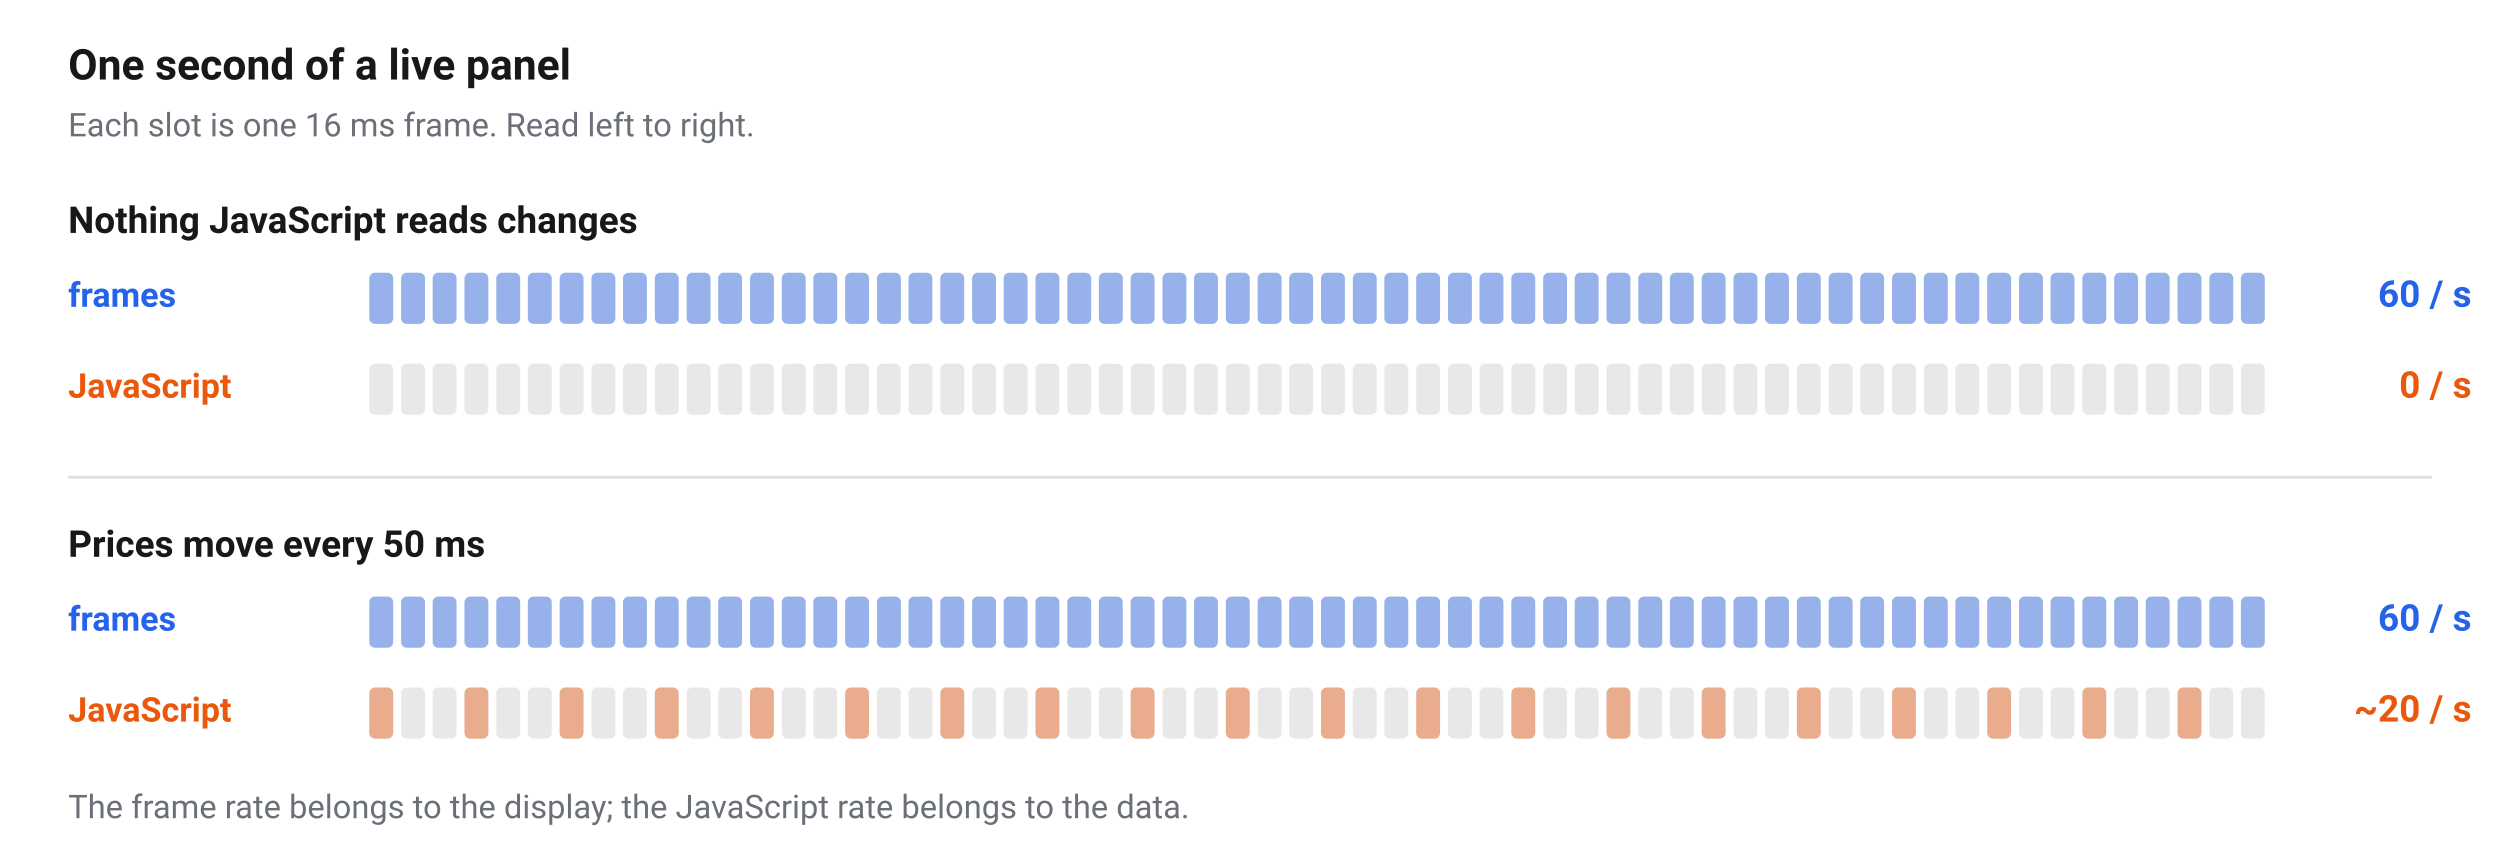
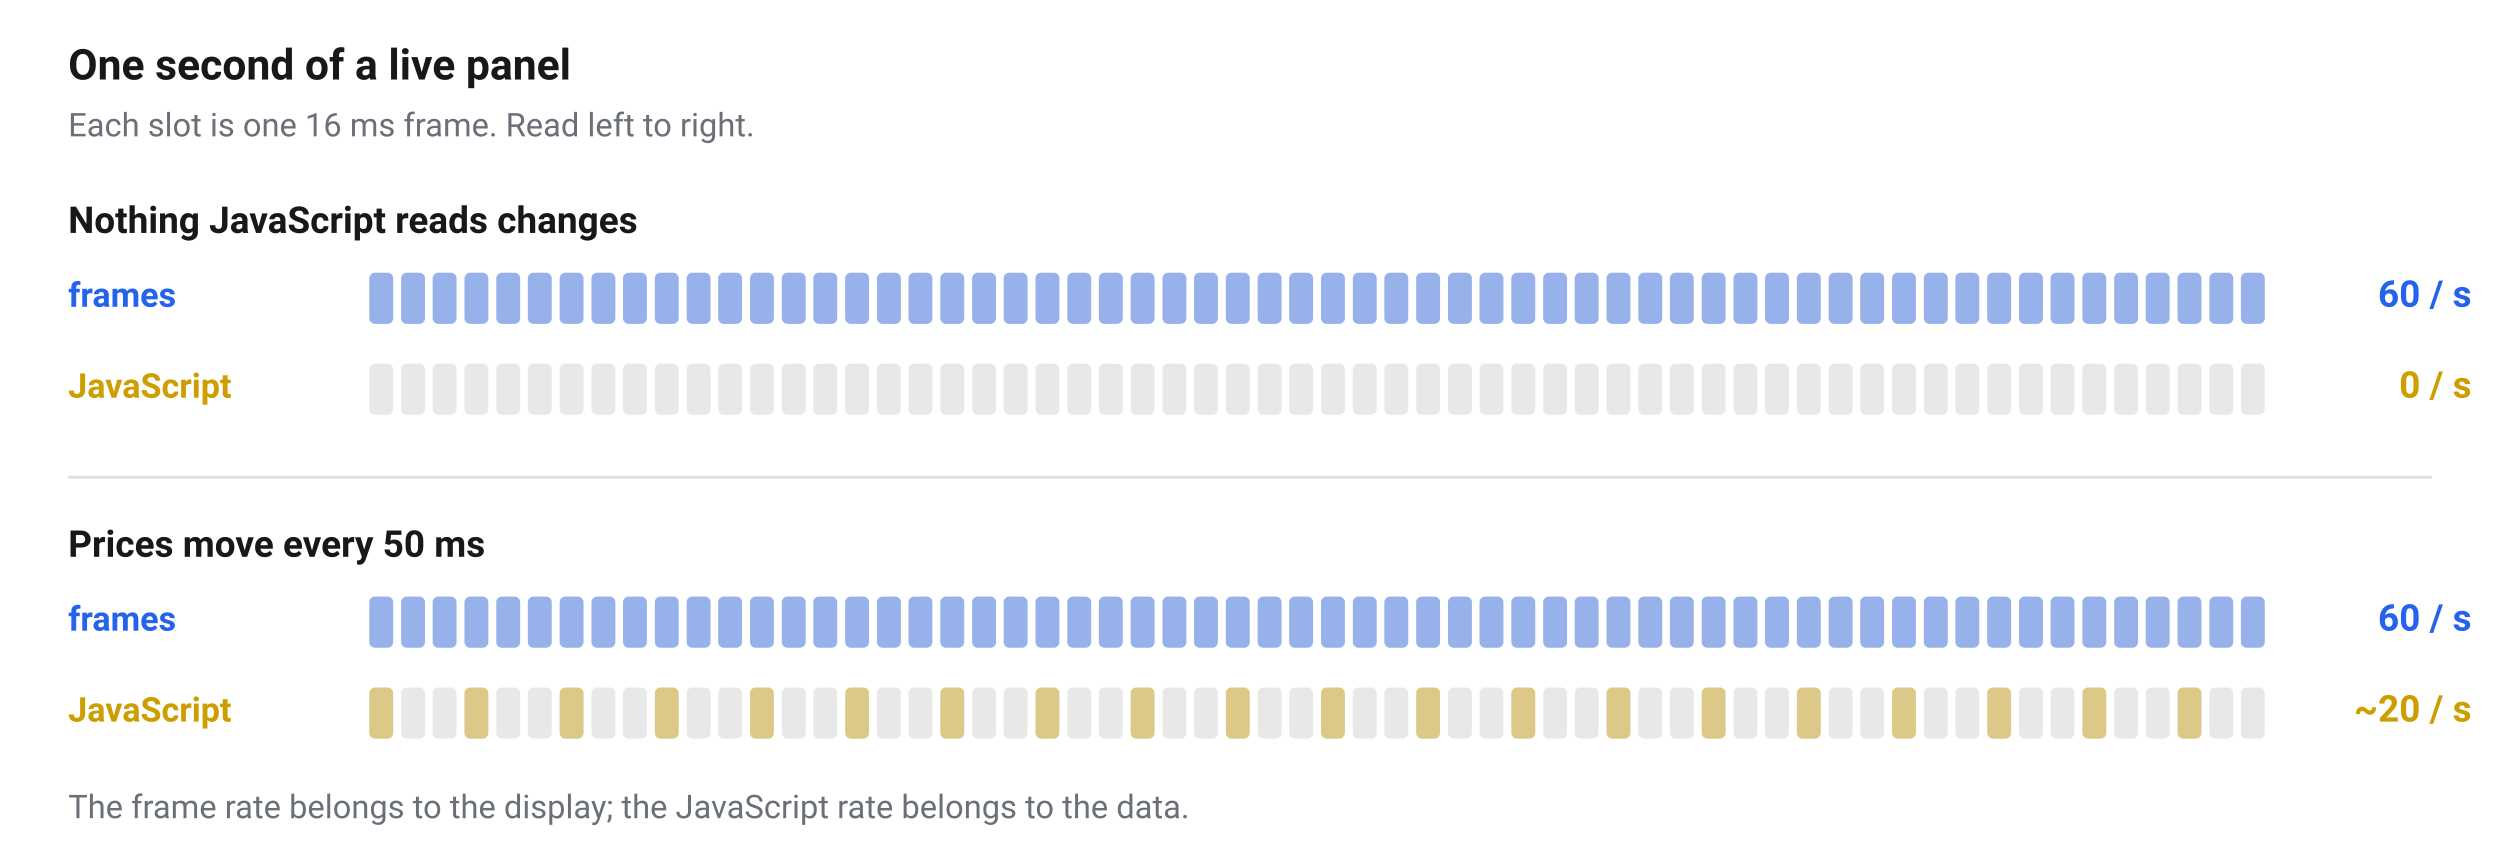
<svg xmlns="http://www.w3.org/2000/svg" viewBox="0 0 880 300" width="100%" role="img" aria-labelledby="t d">
  <defs>
    <style>
      text{font-family:ui-sans-serif,system-ui,-apple-system,"Segoe UI",Roboto,"Helvetica Neue",Arial,sans-serif}
      .h1{fill:#18181b;font-size:15px;font-weight:650}
      .scene{fill:#18181b;font-size:13px;font-weight:600}
      .row{font-size:12px;font-weight:600}
      .row-frame,.count-frame{fill:#2563eb}
-       .row-js,.count-js{fill:#ea580c}
+       .row-js,.count-js{fill:#cc9e00}
      .count-frame,.count-js{font-size:13px;font-weight:650;text-anchor:end}
      .note{fill:#6b7078;font-size:11.5px}
      .slot{fill:rgba(20,20,22,.10)}
      .pulse{opacity:.42;animation:pulse 1s linear infinite}
      .is-frame{fill:#2563eb}
-       .is-js{fill:#ea580c}
+       .is-js{fill:#cc9e00}
      @keyframes pulse{0%{opacity:.42}4%{opacity:1}20%{opacity:.42}100%{opacity:.42}}
      @media (prefers-reduced-motion: reduce){.pulse{animation:none;opacity:.7}}
    </style>
  </defs>
  <text class="h1" x="24" y="28">One second of a live panel</text>
  <text class="note" x="24" y="48">Each slot is one 16 ms frame. Read left to right.</text>
  <text class="scene" x="24" y="82">Nothing JavaScript reads changes</text>
  <text class="row row-frame" x="24" y="108">frames</text>
  <text class="count-frame" x="870" y="108">60 / s</text>
  <g>
    <rect class="slot" x="130.0" y="96" width="8.4" height="18" rx="2" />
    <rect class="slot" x="141.2" y="96" width="8.4" height="18" rx="2" />
    <rect class="slot" x="152.3" y="96" width="8.4" height="18" rx="2" />
    <rect class="slot" x="163.5" y="96" width="8.4" height="18" rx="2" />
    <rect class="slot" x="174.7" y="96" width="8.4" height="18" rx="2" />
    <rect class="slot" x="185.8" y="96" width="8.4" height="18" rx="2" />
    <rect class="slot" x="197.0" y="96" width="8.4" height="18" rx="2" />
    <rect class="slot" x="208.2" y="96" width="8.4" height="18" rx="2" />
    <rect class="slot" x="219.3" y="96" width="8.4" height="18" rx="2" />
    <rect class="slot" x="230.5" y="96" width="8.4" height="18" rx="2" />
    <rect class="slot" x="241.7" y="96" width="8.4" height="18" rx="2" />
    <rect class="slot" x="252.8" y="96" width="8.4" height="18" rx="2" />
    <rect class="slot" x="264.0" y="96" width="8.4" height="18" rx="2" />
    <rect class="slot" x="275.2" y="96" width="8.4" height="18" rx="2" />
    <rect class="slot" x="286.3" y="96" width="8.4" height="18" rx="2" />
    <rect class="slot" x="297.5" y="96" width="8.4" height="18" rx="2" />
    <rect class="slot" x="308.7" y="96" width="8.4" height="18" rx="2" />
    <rect class="slot" x="319.8" y="96" width="8.4" height="18" rx="2" />
    <rect class="slot" x="331.0" y="96" width="8.4" height="18" rx="2" />
    <rect class="slot" x="342.2" y="96" width="8.4" height="18" rx="2" />
    <rect class="slot" x="353.3" y="96" width="8.4" height="18" rx="2" />
    <rect class="slot" x="364.5" y="96" width="8.4" height="18" rx="2" />
    <rect class="slot" x="375.7" y="96" width="8.4" height="18" rx="2" />
    <rect class="slot" x="386.8" y="96" width="8.4" height="18" rx="2" />
    <rect class="slot" x="398.0" y="96" width="8.4" height="18" rx="2" />
    <rect class="slot" x="409.2" y="96" width="8.4" height="18" rx="2" />
    <rect class="slot" x="420.3" y="96" width="8.4" height="18" rx="2" />
    <rect class="slot" x="431.5" y="96" width="8.4" height="18" rx="2" />
    <rect class="slot" x="442.7" y="96" width="8.4" height="18" rx="2" />
    <rect class="slot" x="453.8" y="96" width="8.4" height="18" rx="2" />
    <rect class="slot" x="465.0" y="96" width="8.4" height="18" rx="2" />
    <rect class="slot" x="476.2" y="96" width="8.4" height="18" rx="2" />
    <rect class="slot" x="487.3" y="96" width="8.4" height="18" rx="2" />
    <rect class="slot" x="498.5" y="96" width="8.4" height="18" rx="2" />
    <rect class="slot" x="509.7" y="96" width="8.4" height="18" rx="2" />
    <rect class="slot" x="520.8" y="96" width="8.4" height="18" rx="2" />
    <rect class="slot" x="532.0" y="96" width="8.4" height="18" rx="2" />
    <rect class="slot" x="543.2" y="96" width="8.4" height="18" rx="2" />
    <rect class="slot" x="554.3" y="96" width="8.4" height="18" rx="2" />
    <rect class="slot" x="565.5" y="96" width="8.4" height="18" rx="2" />
    <rect class="slot" x="576.7" y="96" width="8.4" height="18" rx="2" />
    <rect class="slot" x="587.8" y="96" width="8.4" height="18" rx="2" />
    <rect class="slot" x="599.0" y="96" width="8.4" height="18" rx="2" />
    <rect class="slot" x="610.2" y="96" width="8.4" height="18" rx="2" />
    <rect class="slot" x="621.3" y="96" width="8.4" height="18" rx="2" />
    <rect class="slot" x="632.5" y="96" width="8.4" height="18" rx="2" />
    <rect class="slot" x="643.7" y="96" width="8.4" height="18" rx="2" />
    <rect class="slot" x="654.8" y="96" width="8.4" height="18" rx="2" />
    <rect class="slot" x="666.0" y="96" width="8.4" height="18" rx="2" />
    <rect class="slot" x="677.2" y="96" width="8.4" height="18" rx="2" />
    <rect class="slot" x="688.3" y="96" width="8.4" height="18" rx="2" />
    <rect class="slot" x="699.5" y="96" width="8.4" height="18" rx="2" />
    <rect class="slot" x="710.7" y="96" width="8.4" height="18" rx="2" />
    <rect class="slot" x="721.8" y="96" width="8.4" height="18" rx="2" />
    <rect class="slot" x="733.0" y="96" width="8.4" height="18" rx="2" />
    <rect class="slot" x="744.2" y="96" width="8.4" height="18" rx="2" />
    <rect class="slot" x="755.3" y="96" width="8.4" height="18" rx="2" />
    <rect class="slot" x="766.5" y="96" width="8.4" height="18" rx="2" />
    <rect class="slot" x="777.7" y="96" width="8.4" height="18" rx="2" />
    <rect class="slot" x="788.8" y="96" width="8.4" height="18" rx="2" />
    <rect class="pulse is-frame" x="130.0" y="96" width="8.4" height="18" rx="2" style="animation-delay:-1.000s" />
    <rect class="pulse is-frame" x="141.2" y="96" width="8.4" height="18" rx="2" style="animation-delay:-0.983s" />
    <rect class="pulse is-frame" x="152.3" y="96" width="8.4" height="18" rx="2" style="animation-delay:-0.967s" />
    <rect class="pulse is-frame" x="163.5" y="96" width="8.4" height="18" rx="2" style="animation-delay:-0.950s" />
    <rect class="pulse is-frame" x="174.7" y="96" width="8.4" height="18" rx="2" style="animation-delay:-0.933s" />
    <rect class="pulse is-frame" x="185.8" y="96" width="8.4" height="18" rx="2" style="animation-delay:-0.917s" />
    <rect class="pulse is-frame" x="197.0" y="96" width="8.4" height="18" rx="2" style="animation-delay:-0.900s" />
    <rect class="pulse is-frame" x="208.2" y="96" width="8.4" height="18" rx="2" style="animation-delay:-0.883s" />
    <rect class="pulse is-frame" x="219.3" y="96" width="8.4" height="18" rx="2" style="animation-delay:-0.867s" />
    <rect class="pulse is-frame" x="230.5" y="96" width="8.4" height="18" rx="2" style="animation-delay:-0.850s" />
    <rect class="pulse is-frame" x="241.7" y="96" width="8.4" height="18" rx="2" style="animation-delay:-0.833s" />
    <rect class="pulse is-frame" x="252.8" y="96" width="8.4" height="18" rx="2" style="animation-delay:-0.817s" />
    <rect class="pulse is-frame" x="264.0" y="96" width="8.4" height="18" rx="2" style="animation-delay:-0.800s" />
    <rect class="pulse is-frame" x="275.2" y="96" width="8.4" height="18" rx="2" style="animation-delay:-0.783s" />
    <rect class="pulse is-frame" x="286.3" y="96" width="8.4" height="18" rx="2" style="animation-delay:-0.767s" />
    <rect class="pulse is-frame" x="297.5" y="96" width="8.4" height="18" rx="2" style="animation-delay:-0.750s" />
    <rect class="pulse is-frame" x="308.7" y="96" width="8.4" height="18" rx="2" style="animation-delay:-0.733s" />
    <rect class="pulse is-frame" x="319.8" y="96" width="8.4" height="18" rx="2" style="animation-delay:-0.717s" />
    <rect class="pulse is-frame" x="331.0" y="96" width="8.4" height="18" rx="2" style="animation-delay:-0.700s" />
    <rect class="pulse is-frame" x="342.2" y="96" width="8.4" height="18" rx="2" style="animation-delay:-0.683s" />
    <rect class="pulse is-frame" x="353.3" y="96" width="8.4" height="18" rx="2" style="animation-delay:-0.667s" />
    <rect class="pulse is-frame" x="364.5" y="96" width="8.4" height="18" rx="2" style="animation-delay:-0.650s" />
    <rect class="pulse is-frame" x="375.7" y="96" width="8.4" height="18" rx="2" style="animation-delay:-0.633s" />
    <rect class="pulse is-frame" x="386.8" y="96" width="8.4" height="18" rx="2" style="animation-delay:-0.617s" />
    <rect class="pulse is-frame" x="398.0" y="96" width="8.4" height="18" rx="2" style="animation-delay:-0.600s" />
    <rect class="pulse is-frame" x="409.2" y="96" width="8.4" height="18" rx="2" style="animation-delay:-0.583s" />
    <rect class="pulse is-frame" x="420.3" y="96" width="8.4" height="18" rx="2" style="animation-delay:-0.567s" />
    <rect class="pulse is-frame" x="431.5" y="96" width="8.4" height="18" rx="2" style="animation-delay:-0.550s" />
    <rect class="pulse is-frame" x="442.7" y="96" width="8.4" height="18" rx="2" style="animation-delay:-0.533s" />
    <rect class="pulse is-frame" x="453.8" y="96" width="8.4" height="18" rx="2" style="animation-delay:-0.517s" />
    <rect class="pulse is-frame" x="465.0" y="96" width="8.4" height="18" rx="2" style="animation-delay:-0.500s" />
    <rect class="pulse is-frame" x="476.2" y="96" width="8.4" height="18" rx="2" style="animation-delay:-0.483s" />
    <rect class="pulse is-frame" x="487.3" y="96" width="8.4" height="18" rx="2" style="animation-delay:-0.467s" />
    <rect class="pulse is-frame" x="498.5" y="96" width="8.4" height="18" rx="2" style="animation-delay:-0.450s" />
    <rect class="pulse is-frame" x="509.7" y="96" width="8.4" height="18" rx="2" style="animation-delay:-0.433s" />
    <rect class="pulse is-frame" x="520.8" y="96" width="8.4" height="18" rx="2" style="animation-delay:-0.417s" />
    <rect class="pulse is-frame" x="532.0" y="96" width="8.4" height="18" rx="2" style="animation-delay:-0.400s" />
    <rect class="pulse is-frame" x="543.2" y="96" width="8.4" height="18" rx="2" style="animation-delay:-0.383s" />
    <rect class="pulse is-frame" x="554.3" y="96" width="8.4" height="18" rx="2" style="animation-delay:-0.367s" />
    <rect class="pulse is-frame" x="565.5" y="96" width="8.4" height="18" rx="2" style="animation-delay:-0.350s" />
    <rect class="pulse is-frame" x="576.7" y="96" width="8.4" height="18" rx="2" style="animation-delay:-0.333s" />
    <rect class="pulse is-frame" x="587.8" y="96" width="8.4" height="18" rx="2" style="animation-delay:-0.317s" />
    <rect class="pulse is-frame" x="599.0" y="96" width="8.4" height="18" rx="2" style="animation-delay:-0.300s" />
    <rect class="pulse is-frame" x="610.2" y="96" width="8.4" height="18" rx="2" style="animation-delay:-0.283s" />
    <rect class="pulse is-frame" x="621.3" y="96" width="8.4" height="18" rx="2" style="animation-delay:-0.267s" />
    <rect class="pulse is-frame" x="632.5" y="96" width="8.4" height="18" rx="2" style="animation-delay:-0.250s" />
    <rect class="pulse is-frame" x="643.7" y="96" width="8.4" height="18" rx="2" style="animation-delay:-0.233s" />
    <rect class="pulse is-frame" x="654.8" y="96" width="8.4" height="18" rx="2" style="animation-delay:-0.217s" />
    <rect class="pulse is-frame" x="666.0" y="96" width="8.4" height="18" rx="2" style="animation-delay:-0.200s" />
    <rect class="pulse is-frame" x="677.2" y="96" width="8.4" height="18" rx="2" style="animation-delay:-0.183s" />
    <rect class="pulse is-frame" x="688.3" y="96" width="8.4" height="18" rx="2" style="animation-delay:-0.167s" />
    <rect class="pulse is-frame" x="699.5" y="96" width="8.4" height="18" rx="2" style="animation-delay:-0.150s" />
    <rect class="pulse is-frame" x="710.7" y="96" width="8.4" height="18" rx="2" style="animation-delay:-0.133s" />
    <rect class="pulse is-frame" x="721.8" y="96" width="8.4" height="18" rx="2" style="animation-delay:-0.117s" />
    <rect class="pulse is-frame" x="733.0" y="96" width="8.4" height="18" rx="2" style="animation-delay:-0.100s" />
    <rect class="pulse is-frame" x="744.2" y="96" width="8.4" height="18" rx="2" style="animation-delay:-0.083s" />
    <rect class="pulse is-frame" x="755.3" y="96" width="8.4" height="18" rx="2" style="animation-delay:-0.067s" />
    <rect class="pulse is-frame" x="766.5" y="96" width="8.4" height="18" rx="2" style="animation-delay:-0.050s" />
    <rect class="pulse is-frame" x="777.7" y="96" width="8.4" height="18" rx="2" style="animation-delay:-0.033s" />
    <rect class="pulse is-frame" x="788.8" y="96" width="8.4" height="18" rx="2" style="animation-delay:-0.017s" />
  </g>
  <text class="row row-js" x="24" y="140">JavaScript</text>
  <text class="count-js" x="870" y="140">0 / s</text>
  <g>
    <rect class="slot" x="130.0" y="128" width="8.4" height="18" rx="2" />
    <rect class="slot" x="141.2" y="128" width="8.4" height="18" rx="2" />
    <rect class="slot" x="152.3" y="128" width="8.4" height="18" rx="2" />
    <rect class="slot" x="163.5" y="128" width="8.4" height="18" rx="2" />
    <rect class="slot" x="174.7" y="128" width="8.4" height="18" rx="2" />
    <rect class="slot" x="185.8" y="128" width="8.4" height="18" rx="2" />
    <rect class="slot" x="197.0" y="128" width="8.4" height="18" rx="2" />
    <rect class="slot" x="208.2" y="128" width="8.4" height="18" rx="2" />
    <rect class="slot" x="219.3" y="128" width="8.4" height="18" rx="2" />
    <rect class="slot" x="230.5" y="128" width="8.4" height="18" rx="2" />
    <rect class="slot" x="241.7" y="128" width="8.4" height="18" rx="2" />
    <rect class="slot" x="252.8" y="128" width="8.4" height="18" rx="2" />
    <rect class="slot" x="264.0" y="128" width="8.4" height="18" rx="2" />
    <rect class="slot" x="275.2" y="128" width="8.4" height="18" rx="2" />
    <rect class="slot" x="286.3" y="128" width="8.4" height="18" rx="2" />
    <rect class="slot" x="297.5" y="128" width="8.4" height="18" rx="2" />
    <rect class="slot" x="308.7" y="128" width="8.4" height="18" rx="2" />
    <rect class="slot" x="319.8" y="128" width="8.4" height="18" rx="2" />
    <rect class="slot" x="331.0" y="128" width="8.4" height="18" rx="2" />
    <rect class="slot" x="342.2" y="128" width="8.4" height="18" rx="2" />
    <rect class="slot" x="353.3" y="128" width="8.4" height="18" rx="2" />
    <rect class="slot" x="364.5" y="128" width="8.4" height="18" rx="2" />
    <rect class="slot" x="375.7" y="128" width="8.4" height="18" rx="2" />
    <rect class="slot" x="386.8" y="128" width="8.4" height="18" rx="2" />
    <rect class="slot" x="398.0" y="128" width="8.4" height="18" rx="2" />
    <rect class="slot" x="409.2" y="128" width="8.4" height="18" rx="2" />
    <rect class="slot" x="420.3" y="128" width="8.4" height="18" rx="2" />
    <rect class="slot" x="431.5" y="128" width="8.4" height="18" rx="2" />
    <rect class="slot" x="442.7" y="128" width="8.4" height="18" rx="2" />
    <rect class="slot" x="453.8" y="128" width="8.4" height="18" rx="2" />
    <rect class="slot" x="465.0" y="128" width="8.4" height="18" rx="2" />
    <rect class="slot" x="476.2" y="128" width="8.4" height="18" rx="2" />
    <rect class="slot" x="487.3" y="128" width="8.4" height="18" rx="2" />
    <rect class="slot" x="498.5" y="128" width="8.4" height="18" rx="2" />
    <rect class="slot" x="509.7" y="128" width="8.4" height="18" rx="2" />
    <rect class="slot" x="520.8" y="128" width="8.4" height="18" rx="2" />
    <rect class="slot" x="532.0" y="128" width="8.4" height="18" rx="2" />
    <rect class="slot" x="543.2" y="128" width="8.4" height="18" rx="2" />
    <rect class="slot" x="554.3" y="128" width="8.4" height="18" rx="2" />
    <rect class="slot" x="565.5" y="128" width="8.4" height="18" rx="2" />
    <rect class="slot" x="576.7" y="128" width="8.4" height="18" rx="2" />
    <rect class="slot" x="587.8" y="128" width="8.4" height="18" rx="2" />
    <rect class="slot" x="599.0" y="128" width="8.4" height="18" rx="2" />
    <rect class="slot" x="610.2" y="128" width="8.4" height="18" rx="2" />
    <rect class="slot" x="621.3" y="128" width="8.4" height="18" rx="2" />
    <rect class="slot" x="632.5" y="128" width="8.4" height="18" rx="2" />
    <rect class="slot" x="643.7" y="128" width="8.4" height="18" rx="2" />
    <rect class="slot" x="654.8" y="128" width="8.4" height="18" rx="2" />
    <rect class="slot" x="666.0" y="128" width="8.4" height="18" rx="2" />
    <rect class="slot" x="677.2" y="128" width="8.4" height="18" rx="2" />
    <rect class="slot" x="688.3" y="128" width="8.4" height="18" rx="2" />
    <rect class="slot" x="699.5" y="128" width="8.4" height="18" rx="2" />
    <rect class="slot" x="710.7" y="128" width="8.4" height="18" rx="2" />
    <rect class="slot" x="721.8" y="128" width="8.4" height="18" rx="2" />
    <rect class="slot" x="733.0" y="128" width="8.4" height="18" rx="2" />
    <rect class="slot" x="744.2" y="128" width="8.4" height="18" rx="2" />
    <rect class="slot" x="755.3" y="128" width="8.4" height="18" rx="2" />
    <rect class="slot" x="766.5" y="128" width="8.4" height="18" rx="2" />
    <rect class="slot" x="777.7" y="128" width="8.4" height="18" rx="2" />
    <rect class="slot" x="788.8" y="128" width="8.4" height="18" rx="2" />
  </g>
  <line x1="24" y1="168" x2="856" y2="168" stroke="rgba(20,20,22,.14)" stroke-width="1" />
  <text class="scene" x="24" y="196">Prices move every 50 ms</text>
  <text class="row row-frame" x="24" y="222">frames</text>
  <text class="count-frame" x="870" y="222">60 / s</text>
  <g>
    <rect class="slot" x="130.0" y="210" width="8.4" height="18" rx="2" />
    <rect class="slot" x="141.2" y="210" width="8.4" height="18" rx="2" />
    <rect class="slot" x="152.3" y="210" width="8.4" height="18" rx="2" />
    <rect class="slot" x="163.5" y="210" width="8.4" height="18" rx="2" />
    <rect class="slot" x="174.7" y="210" width="8.4" height="18" rx="2" />
    <rect class="slot" x="185.8" y="210" width="8.4" height="18" rx="2" />
    <rect class="slot" x="197.0" y="210" width="8.4" height="18" rx="2" />
    <rect class="slot" x="208.2" y="210" width="8.4" height="18" rx="2" />
    <rect class="slot" x="219.3" y="210" width="8.4" height="18" rx="2" />
    <rect class="slot" x="230.5" y="210" width="8.4" height="18" rx="2" />
    <rect class="slot" x="241.7" y="210" width="8.4" height="18" rx="2" />
    <rect class="slot" x="252.8" y="210" width="8.4" height="18" rx="2" />
    <rect class="slot" x="264.0" y="210" width="8.4" height="18" rx="2" />
    <rect class="slot" x="275.2" y="210" width="8.4" height="18" rx="2" />
    <rect class="slot" x="286.3" y="210" width="8.4" height="18" rx="2" />
    <rect class="slot" x="297.5" y="210" width="8.4" height="18" rx="2" />
    <rect class="slot" x="308.7" y="210" width="8.4" height="18" rx="2" />
    <rect class="slot" x="319.8" y="210" width="8.4" height="18" rx="2" />
    <rect class="slot" x="331.0" y="210" width="8.4" height="18" rx="2" />
    <rect class="slot" x="342.2" y="210" width="8.4" height="18" rx="2" />
    <rect class="slot" x="353.3" y="210" width="8.4" height="18" rx="2" />
    <rect class="slot" x="364.5" y="210" width="8.4" height="18" rx="2" />
    <rect class="slot" x="375.7" y="210" width="8.4" height="18" rx="2" />
    <rect class="slot" x="386.8" y="210" width="8.4" height="18" rx="2" />
    <rect class="slot" x="398.0" y="210" width="8.4" height="18" rx="2" />
    <rect class="slot" x="409.2" y="210" width="8.4" height="18" rx="2" />
    <rect class="slot" x="420.3" y="210" width="8.4" height="18" rx="2" />
    <rect class="slot" x="431.5" y="210" width="8.4" height="18" rx="2" />
    <rect class="slot" x="442.7" y="210" width="8.4" height="18" rx="2" />
    <rect class="slot" x="453.8" y="210" width="8.4" height="18" rx="2" />
    <rect class="slot" x="465.0" y="210" width="8.4" height="18" rx="2" />
    <rect class="slot" x="476.2" y="210" width="8.4" height="18" rx="2" />
    <rect class="slot" x="487.3" y="210" width="8.4" height="18" rx="2" />
    <rect class="slot" x="498.5" y="210" width="8.4" height="18" rx="2" />
    <rect class="slot" x="509.7" y="210" width="8.4" height="18" rx="2" />
    <rect class="slot" x="520.8" y="210" width="8.4" height="18" rx="2" />
    <rect class="slot" x="532.0" y="210" width="8.4" height="18" rx="2" />
    <rect class="slot" x="543.2" y="210" width="8.4" height="18" rx="2" />
    <rect class="slot" x="554.3" y="210" width="8.4" height="18" rx="2" />
    <rect class="slot" x="565.5" y="210" width="8.4" height="18" rx="2" />
    <rect class="slot" x="576.7" y="210" width="8.4" height="18" rx="2" />
    <rect class="slot" x="587.8" y="210" width="8.4" height="18" rx="2" />
    <rect class="slot" x="599.0" y="210" width="8.4" height="18" rx="2" />
    <rect class="slot" x="610.2" y="210" width="8.4" height="18" rx="2" />
    <rect class="slot" x="621.3" y="210" width="8.4" height="18" rx="2" />
    <rect class="slot" x="632.5" y="210" width="8.4" height="18" rx="2" />
    <rect class="slot" x="643.7" y="210" width="8.4" height="18" rx="2" />
    <rect class="slot" x="654.8" y="210" width="8.4" height="18" rx="2" />
    <rect class="slot" x="666.0" y="210" width="8.4" height="18" rx="2" />
    <rect class="slot" x="677.2" y="210" width="8.4" height="18" rx="2" />
    <rect class="slot" x="688.3" y="210" width="8.4" height="18" rx="2" />
    <rect class="slot" x="699.5" y="210" width="8.4" height="18" rx="2" />
    <rect class="slot" x="710.7" y="210" width="8.4" height="18" rx="2" />
    <rect class="slot" x="721.8" y="210" width="8.4" height="18" rx="2" />
    <rect class="slot" x="733.0" y="210" width="8.4" height="18" rx="2" />
    <rect class="slot" x="744.2" y="210" width="8.4" height="18" rx="2" />
    <rect class="slot" x="755.3" y="210" width="8.4" height="18" rx="2" />
    <rect class="slot" x="766.5" y="210" width="8.4" height="18" rx="2" />
    <rect class="slot" x="777.7" y="210" width="8.4" height="18" rx="2" />
    <rect class="slot" x="788.8" y="210" width="8.4" height="18" rx="2" />
    <rect class="pulse is-frame" x="130.0" y="210" width="8.4" height="18" rx="2" style="animation-delay:-1.000s" />
    <rect class="pulse is-frame" x="141.2" y="210" width="8.4" height="18" rx="2" style="animation-delay:-0.983s" />
    <rect class="pulse is-frame" x="152.3" y="210" width="8.4" height="18" rx="2" style="animation-delay:-0.967s" />
    <rect class="pulse is-frame" x="163.5" y="210" width="8.4" height="18" rx="2" style="animation-delay:-0.950s" />
    <rect class="pulse is-frame" x="174.7" y="210" width="8.4" height="18" rx="2" style="animation-delay:-0.933s" />
    <rect class="pulse is-frame" x="185.8" y="210" width="8.4" height="18" rx="2" style="animation-delay:-0.917s" />
    <rect class="pulse is-frame" x="197.0" y="210" width="8.4" height="18" rx="2" style="animation-delay:-0.900s" />
    <rect class="pulse is-frame" x="208.2" y="210" width="8.4" height="18" rx="2" style="animation-delay:-0.883s" />
    <rect class="pulse is-frame" x="219.3" y="210" width="8.4" height="18" rx="2" style="animation-delay:-0.867s" />
    <rect class="pulse is-frame" x="230.5" y="210" width="8.4" height="18" rx="2" style="animation-delay:-0.850s" />
    <rect class="pulse is-frame" x="241.7" y="210" width="8.4" height="18" rx="2" style="animation-delay:-0.833s" />
    <rect class="pulse is-frame" x="252.8" y="210" width="8.4" height="18" rx="2" style="animation-delay:-0.817s" />
    <rect class="pulse is-frame" x="264.0" y="210" width="8.4" height="18" rx="2" style="animation-delay:-0.800s" />
    <rect class="pulse is-frame" x="275.2" y="210" width="8.4" height="18" rx="2" style="animation-delay:-0.783s" />
    <rect class="pulse is-frame" x="286.3" y="210" width="8.4" height="18" rx="2" style="animation-delay:-0.767s" />
    <rect class="pulse is-frame" x="297.5" y="210" width="8.4" height="18" rx="2" style="animation-delay:-0.750s" />
    <rect class="pulse is-frame" x="308.7" y="210" width="8.4" height="18" rx="2" style="animation-delay:-0.733s" />
    <rect class="pulse is-frame" x="319.8" y="210" width="8.4" height="18" rx="2" style="animation-delay:-0.717s" />
    <rect class="pulse is-frame" x="331.0" y="210" width="8.4" height="18" rx="2" style="animation-delay:-0.700s" />
    <rect class="pulse is-frame" x="342.2" y="210" width="8.4" height="18" rx="2" style="animation-delay:-0.683s" />
    <rect class="pulse is-frame" x="353.3" y="210" width="8.4" height="18" rx="2" style="animation-delay:-0.667s" />
    <rect class="pulse is-frame" x="364.5" y="210" width="8.4" height="18" rx="2" style="animation-delay:-0.650s" />
    <rect class="pulse is-frame" x="375.7" y="210" width="8.4" height="18" rx="2" style="animation-delay:-0.633s" />
    <rect class="pulse is-frame" x="386.8" y="210" width="8.4" height="18" rx="2" style="animation-delay:-0.617s" />
    <rect class="pulse is-frame" x="398.0" y="210" width="8.4" height="18" rx="2" style="animation-delay:-0.600s" />
    <rect class="pulse is-frame" x="409.2" y="210" width="8.4" height="18" rx="2" style="animation-delay:-0.583s" />
    <rect class="pulse is-frame" x="420.3" y="210" width="8.4" height="18" rx="2" style="animation-delay:-0.567s" />
    <rect class="pulse is-frame" x="431.5" y="210" width="8.4" height="18" rx="2" style="animation-delay:-0.550s" />
    <rect class="pulse is-frame" x="442.7" y="210" width="8.4" height="18" rx="2" style="animation-delay:-0.533s" />
    <rect class="pulse is-frame" x="453.8" y="210" width="8.4" height="18" rx="2" style="animation-delay:-0.517s" />
    <rect class="pulse is-frame" x="465.0" y="210" width="8.4" height="18" rx="2" style="animation-delay:-0.500s" />
    <rect class="pulse is-frame" x="476.2" y="210" width="8.4" height="18" rx="2" style="animation-delay:-0.483s" />
    <rect class="pulse is-frame" x="487.3" y="210" width="8.4" height="18" rx="2" style="animation-delay:-0.467s" />
    <rect class="pulse is-frame" x="498.5" y="210" width="8.4" height="18" rx="2" style="animation-delay:-0.450s" />
    <rect class="pulse is-frame" x="509.7" y="210" width="8.4" height="18" rx="2" style="animation-delay:-0.433s" />
    <rect class="pulse is-frame" x="520.8" y="210" width="8.4" height="18" rx="2" style="animation-delay:-0.417s" />
    <rect class="pulse is-frame" x="532.0" y="210" width="8.4" height="18" rx="2" style="animation-delay:-0.400s" />
    <rect class="pulse is-frame" x="543.2" y="210" width="8.4" height="18" rx="2" style="animation-delay:-0.383s" />
    <rect class="pulse is-frame" x="554.3" y="210" width="8.4" height="18" rx="2" style="animation-delay:-0.367s" />
    <rect class="pulse is-frame" x="565.5" y="210" width="8.4" height="18" rx="2" style="animation-delay:-0.350s" />
    <rect class="pulse is-frame" x="576.7" y="210" width="8.4" height="18" rx="2" style="animation-delay:-0.333s" />
    <rect class="pulse is-frame" x="587.8" y="210" width="8.4" height="18" rx="2" style="animation-delay:-0.317s" />
    <rect class="pulse is-frame" x="599.0" y="210" width="8.4" height="18" rx="2" style="animation-delay:-0.300s" />
    <rect class="pulse is-frame" x="610.2" y="210" width="8.4" height="18" rx="2" style="animation-delay:-0.283s" />
    <rect class="pulse is-frame" x="621.3" y="210" width="8.4" height="18" rx="2" style="animation-delay:-0.267s" />
    <rect class="pulse is-frame" x="632.5" y="210" width="8.4" height="18" rx="2" style="animation-delay:-0.250s" />
    <rect class="pulse is-frame" x="643.7" y="210" width="8.4" height="18" rx="2" style="animation-delay:-0.233s" />
    <rect class="pulse is-frame" x="654.8" y="210" width="8.4" height="18" rx="2" style="animation-delay:-0.217s" />
    <rect class="pulse is-frame" x="666.0" y="210" width="8.4" height="18" rx="2" style="animation-delay:-0.200s" />
    <rect class="pulse is-frame" x="677.2" y="210" width="8.4" height="18" rx="2" style="animation-delay:-0.183s" />
    <rect class="pulse is-frame" x="688.3" y="210" width="8.4" height="18" rx="2" style="animation-delay:-0.167s" />
    <rect class="pulse is-frame" x="699.5" y="210" width="8.4" height="18" rx="2" style="animation-delay:-0.150s" />
    <rect class="pulse is-frame" x="710.7" y="210" width="8.4" height="18" rx="2" style="animation-delay:-0.133s" />
    <rect class="pulse is-frame" x="721.8" y="210" width="8.4" height="18" rx="2" style="animation-delay:-0.117s" />
    <rect class="pulse is-frame" x="733.0" y="210" width="8.4" height="18" rx="2" style="animation-delay:-0.100s" />
    <rect class="pulse is-frame" x="744.2" y="210" width="8.4" height="18" rx="2" style="animation-delay:-0.083s" />
    <rect class="pulse is-frame" x="755.3" y="210" width="8.4" height="18" rx="2" style="animation-delay:-0.067s" />
    <rect class="pulse is-frame" x="766.5" y="210" width="8.4" height="18" rx="2" style="animation-delay:-0.050s" />
    <rect class="pulse is-frame" x="777.7" y="210" width="8.4" height="18" rx="2" style="animation-delay:-0.033s" />
    <rect class="pulse is-frame" x="788.8" y="210" width="8.4" height="18" rx="2" style="animation-delay:-0.017s" />
  </g>
  <text class="row row-js" x="24" y="254">JavaScript</text>
  <text class="count-js" x="870" y="254">~20 / s</text>
  <g>
    <rect class="slot" x="130.0" y="242" width="8.4" height="18" rx="2" />
    <rect class="slot" x="141.2" y="242" width="8.4" height="18" rx="2" />
    <rect class="slot" x="152.3" y="242" width="8.4" height="18" rx="2" />
    <rect class="slot" x="163.5" y="242" width="8.4" height="18" rx="2" />
    <rect class="slot" x="174.7" y="242" width="8.4" height="18" rx="2" />
    <rect class="slot" x="185.8" y="242" width="8.4" height="18" rx="2" />
    <rect class="slot" x="197.0" y="242" width="8.4" height="18" rx="2" />
    <rect class="slot" x="208.2" y="242" width="8.4" height="18" rx="2" />
    <rect class="slot" x="219.3" y="242" width="8.4" height="18" rx="2" />
    <rect class="slot" x="230.5" y="242" width="8.4" height="18" rx="2" />
    <rect class="slot" x="241.7" y="242" width="8.4" height="18" rx="2" />
    <rect class="slot" x="252.8" y="242" width="8.4" height="18" rx="2" />
    <rect class="slot" x="264.0" y="242" width="8.4" height="18" rx="2" />
    <rect class="slot" x="275.2" y="242" width="8.4" height="18" rx="2" />
    <rect class="slot" x="286.3" y="242" width="8.4" height="18" rx="2" />
    <rect class="slot" x="297.5" y="242" width="8.4" height="18" rx="2" />
    <rect class="slot" x="308.7" y="242" width="8.4" height="18" rx="2" />
    <rect class="slot" x="319.8" y="242" width="8.4" height="18" rx="2" />
    <rect class="slot" x="331.0" y="242" width="8.4" height="18" rx="2" />
    <rect class="slot" x="342.2" y="242" width="8.4" height="18" rx="2" />
    <rect class="slot" x="353.3" y="242" width="8.4" height="18" rx="2" />
    <rect class="slot" x="364.5" y="242" width="8.4" height="18" rx="2" />
    <rect class="slot" x="375.7" y="242" width="8.4" height="18" rx="2" />
    <rect class="slot" x="386.8" y="242" width="8.4" height="18" rx="2" />
    <rect class="slot" x="398.0" y="242" width="8.4" height="18" rx="2" />
    <rect class="slot" x="409.2" y="242" width="8.4" height="18" rx="2" />
    <rect class="slot" x="420.3" y="242" width="8.4" height="18" rx="2" />
    <rect class="slot" x="431.5" y="242" width="8.4" height="18" rx="2" />
    <rect class="slot" x="442.7" y="242" width="8.4" height="18" rx="2" />
    <rect class="slot" x="453.8" y="242" width="8.4" height="18" rx="2" />
    <rect class="slot" x="465.0" y="242" width="8.4" height="18" rx="2" />
    <rect class="slot" x="476.2" y="242" width="8.4" height="18" rx="2" />
    <rect class="slot" x="487.3" y="242" width="8.4" height="18" rx="2" />
    <rect class="slot" x="498.5" y="242" width="8.4" height="18" rx="2" />
    <rect class="slot" x="509.7" y="242" width="8.4" height="18" rx="2" />
    <rect class="slot" x="520.8" y="242" width="8.4" height="18" rx="2" />
    <rect class="slot" x="532.0" y="242" width="8.4" height="18" rx="2" />
    <rect class="slot" x="543.2" y="242" width="8.4" height="18" rx="2" />
    <rect class="slot" x="554.3" y="242" width="8.4" height="18" rx="2" />
    <rect class="slot" x="565.5" y="242" width="8.4" height="18" rx="2" />
    <rect class="slot" x="576.7" y="242" width="8.4" height="18" rx="2" />
    <rect class="slot" x="587.8" y="242" width="8.4" height="18" rx="2" />
    <rect class="slot" x="599.0" y="242" width="8.4" height="18" rx="2" />
    <rect class="slot" x="610.2" y="242" width="8.4" height="18" rx="2" />
    <rect class="slot" x="621.3" y="242" width="8.4" height="18" rx="2" />
    <rect class="slot" x="632.5" y="242" width="8.4" height="18" rx="2" />
    <rect class="slot" x="643.7" y="242" width="8.4" height="18" rx="2" />
    <rect class="slot" x="654.8" y="242" width="8.4" height="18" rx="2" />
    <rect class="slot" x="666.0" y="242" width="8.4" height="18" rx="2" />
    <rect class="slot" x="677.2" y="242" width="8.4" height="18" rx="2" />
    <rect class="slot" x="688.3" y="242" width="8.4" height="18" rx="2" />
    <rect class="slot" x="699.5" y="242" width="8.4" height="18" rx="2" />
    <rect class="slot" x="710.7" y="242" width="8.4" height="18" rx="2" />
    <rect class="slot" x="721.8" y="242" width="8.4" height="18" rx="2" />
    <rect class="slot" x="733.0" y="242" width="8.4" height="18" rx="2" />
    <rect class="slot" x="744.2" y="242" width="8.4" height="18" rx="2" />
    <rect class="slot" x="755.3" y="242" width="8.4" height="18" rx="2" />
    <rect class="slot" x="766.5" y="242" width="8.4" height="18" rx="2" />
    <rect class="slot" x="777.7" y="242" width="8.4" height="18" rx="2" />
    <rect class="slot" x="788.8" y="242" width="8.4" height="18" rx="2" />
    <rect class="pulse is-js" x="130.0" y="242" width="8.4" height="18" rx="2" style="animation-delay:-1.000s" />
    <rect class="pulse is-js" x="163.5" y="242" width="8.4" height="18" rx="2" style="animation-delay:-0.950s" />
    <rect class="pulse is-js" x="197.0" y="242" width="8.4" height="18" rx="2" style="animation-delay:-0.900s" />
    <rect class="pulse is-js" x="230.5" y="242" width="8.4" height="18" rx="2" style="animation-delay:-0.850s" />
    <rect class="pulse is-js" x="264.0" y="242" width="8.4" height="18" rx="2" style="animation-delay:-0.800s" />
    <rect class="pulse is-js" x="297.5" y="242" width="8.4" height="18" rx="2" style="animation-delay:-0.750s" />
    <rect class="pulse is-js" x="331.0" y="242" width="8.4" height="18" rx="2" style="animation-delay:-0.700s" />
    <rect class="pulse is-js" x="364.5" y="242" width="8.4" height="18" rx="2" style="animation-delay:-0.650s" />
    <rect class="pulse is-js" x="398.0" y="242" width="8.4" height="18" rx="2" style="animation-delay:-0.600s" />
    <rect class="pulse is-js" x="431.5" y="242" width="8.4" height="18" rx="2" style="animation-delay:-0.550s" />
    <rect class="pulse is-js" x="465.0" y="242" width="8.4" height="18" rx="2" style="animation-delay:-0.500s" />
    <rect class="pulse is-js" x="498.5" y="242" width="8.4" height="18" rx="2" style="animation-delay:-0.450s" />
    <rect class="pulse is-js" x="532.0" y="242" width="8.4" height="18" rx="2" style="animation-delay:-0.400s" />
    <rect class="pulse is-js" x="565.5" y="242" width="8.4" height="18" rx="2" style="animation-delay:-0.350s" />
    <rect class="pulse is-js" x="599.0" y="242" width="8.4" height="18" rx="2" style="animation-delay:-0.300s" />
    <rect class="pulse is-js" x="632.5" y="242" width="8.4" height="18" rx="2" style="animation-delay:-0.250s" />
    <rect class="pulse is-js" x="666.0" y="242" width="8.4" height="18" rx="2" style="animation-delay:-0.200s" />
    <rect class="pulse is-js" x="699.5" y="242" width="8.4" height="18" rx="2" style="animation-delay:-0.150s" />
    <rect class="pulse is-js" x="733.0" y="242" width="8.4" height="18" rx="2" style="animation-delay:-0.100s" />
    <rect class="pulse is-js" x="766.5" y="242" width="8.4" height="18" rx="2" style="animation-delay:-0.050s" />
  </g>
  <text class="note" x="24" y="288">The frame rate belongs to the display; the JavaScript rate belongs to the data.</text>
</svg>
